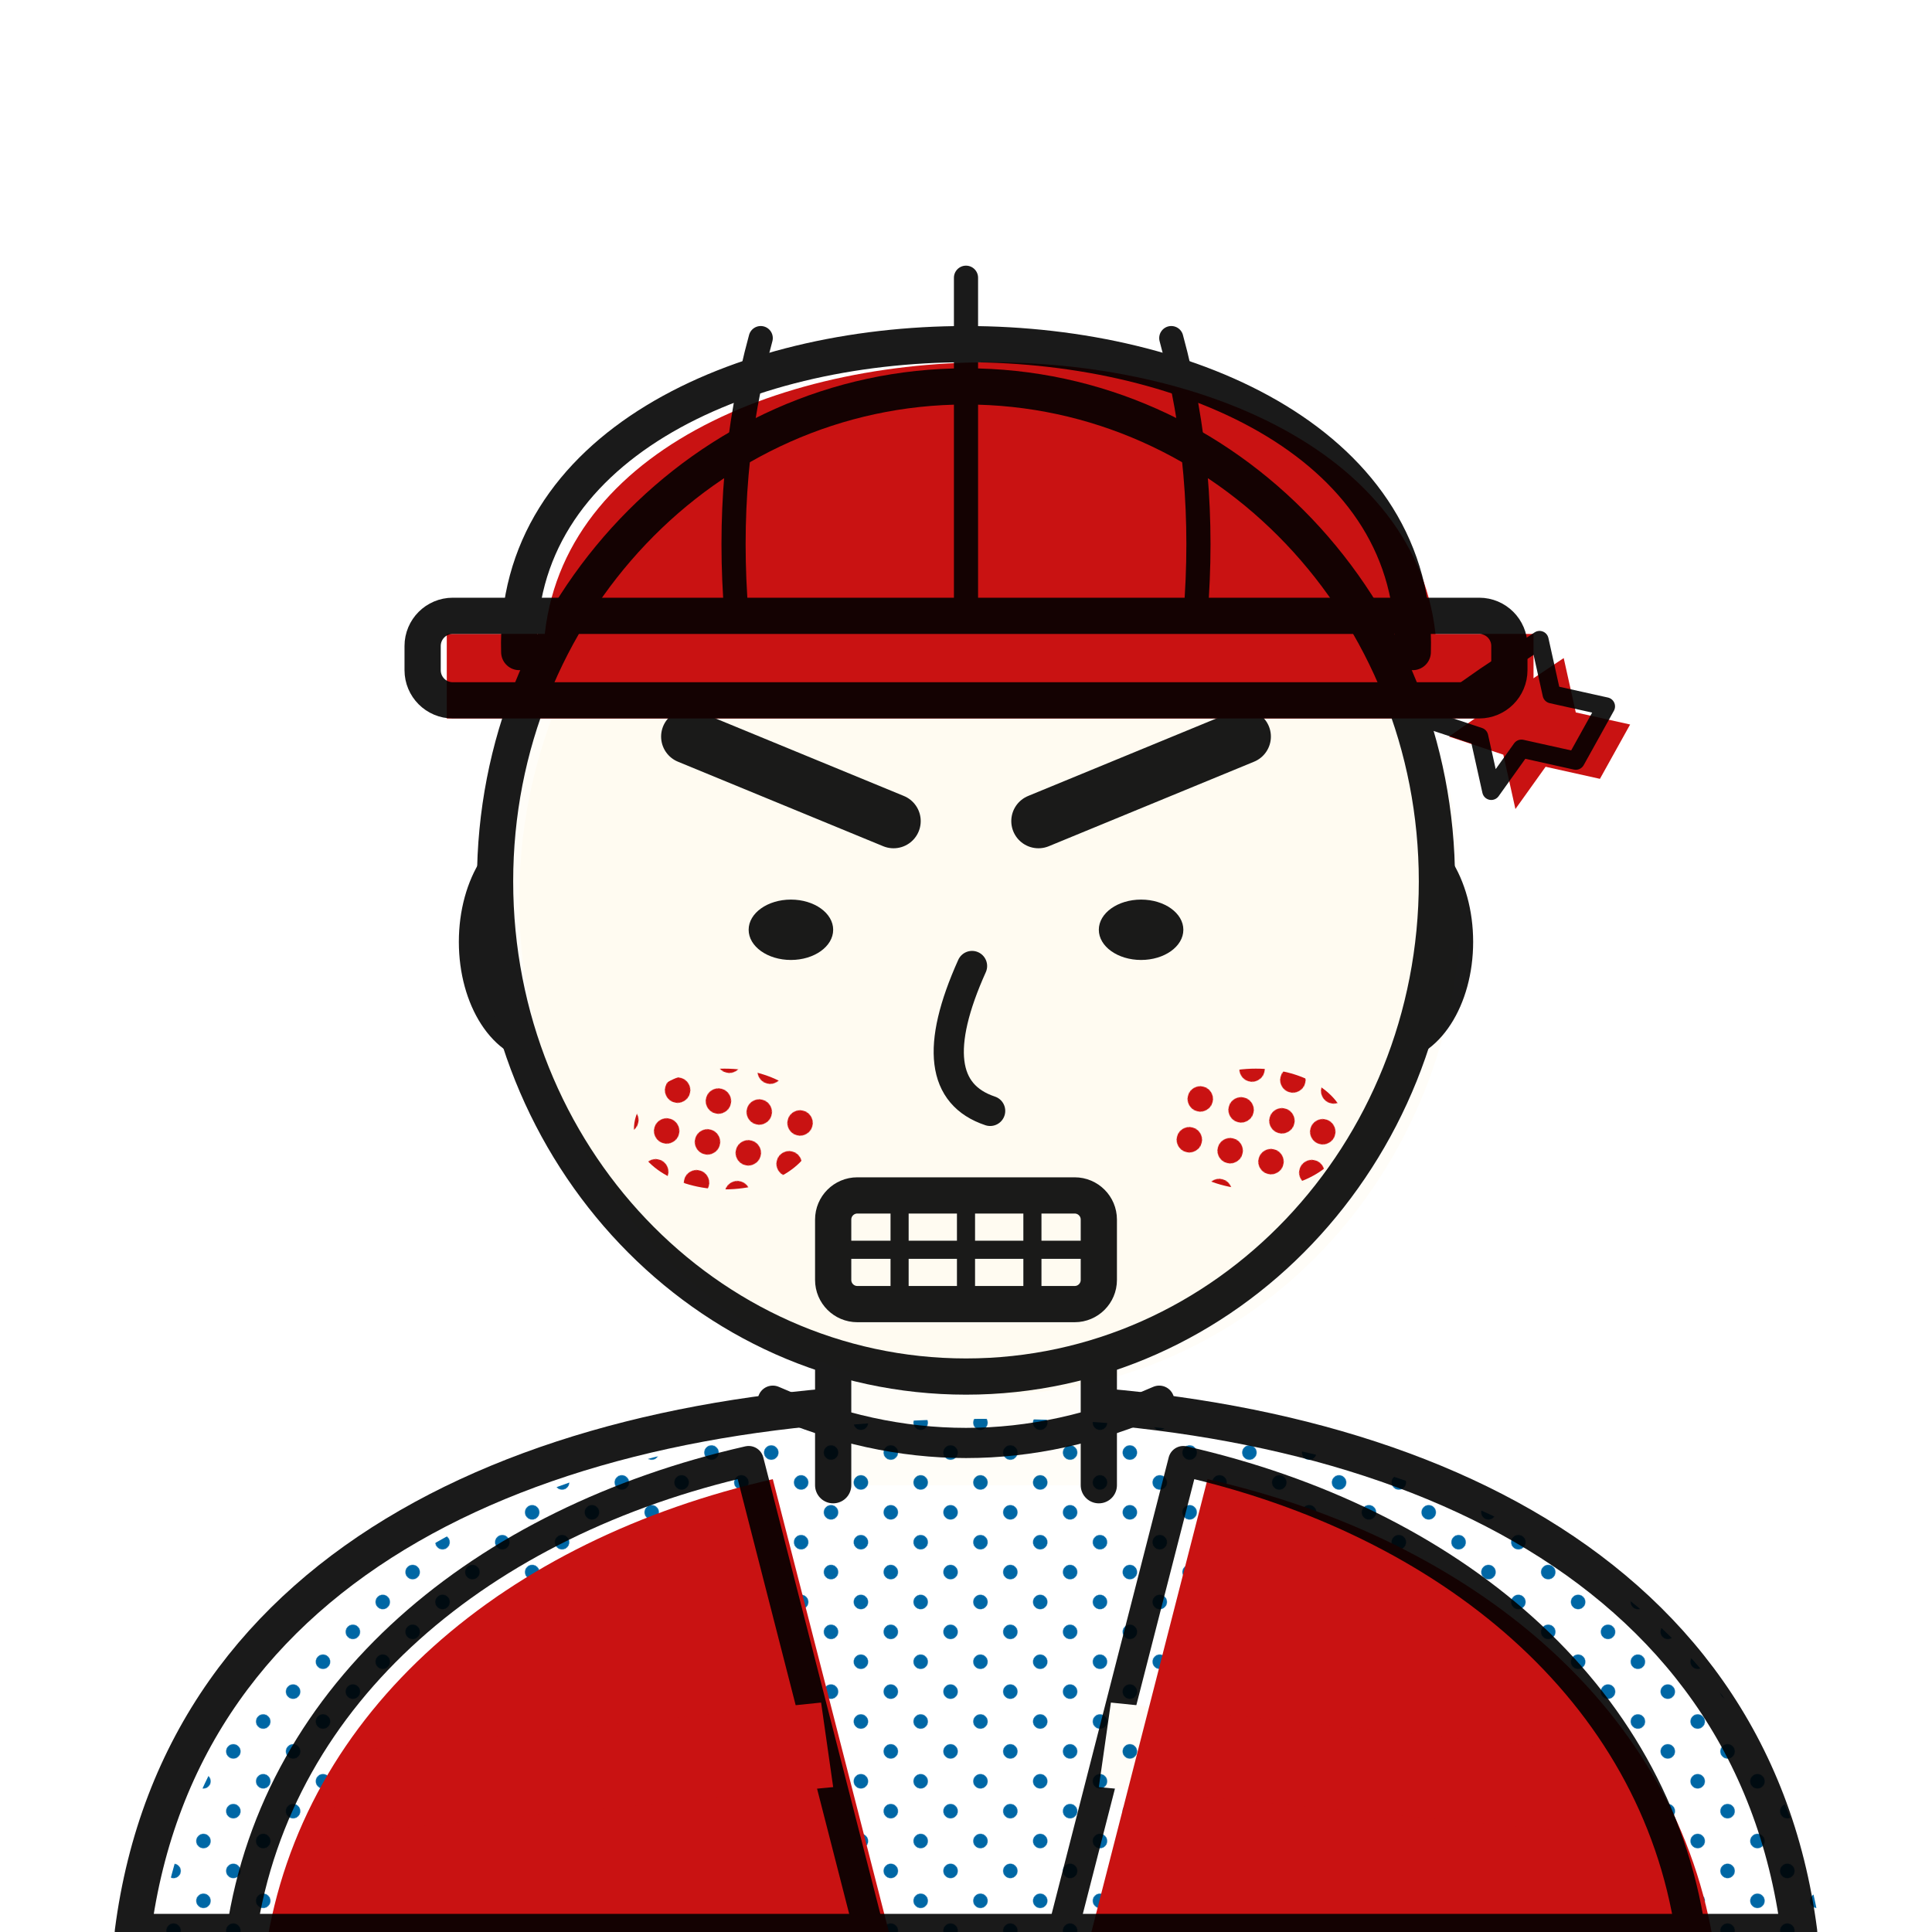
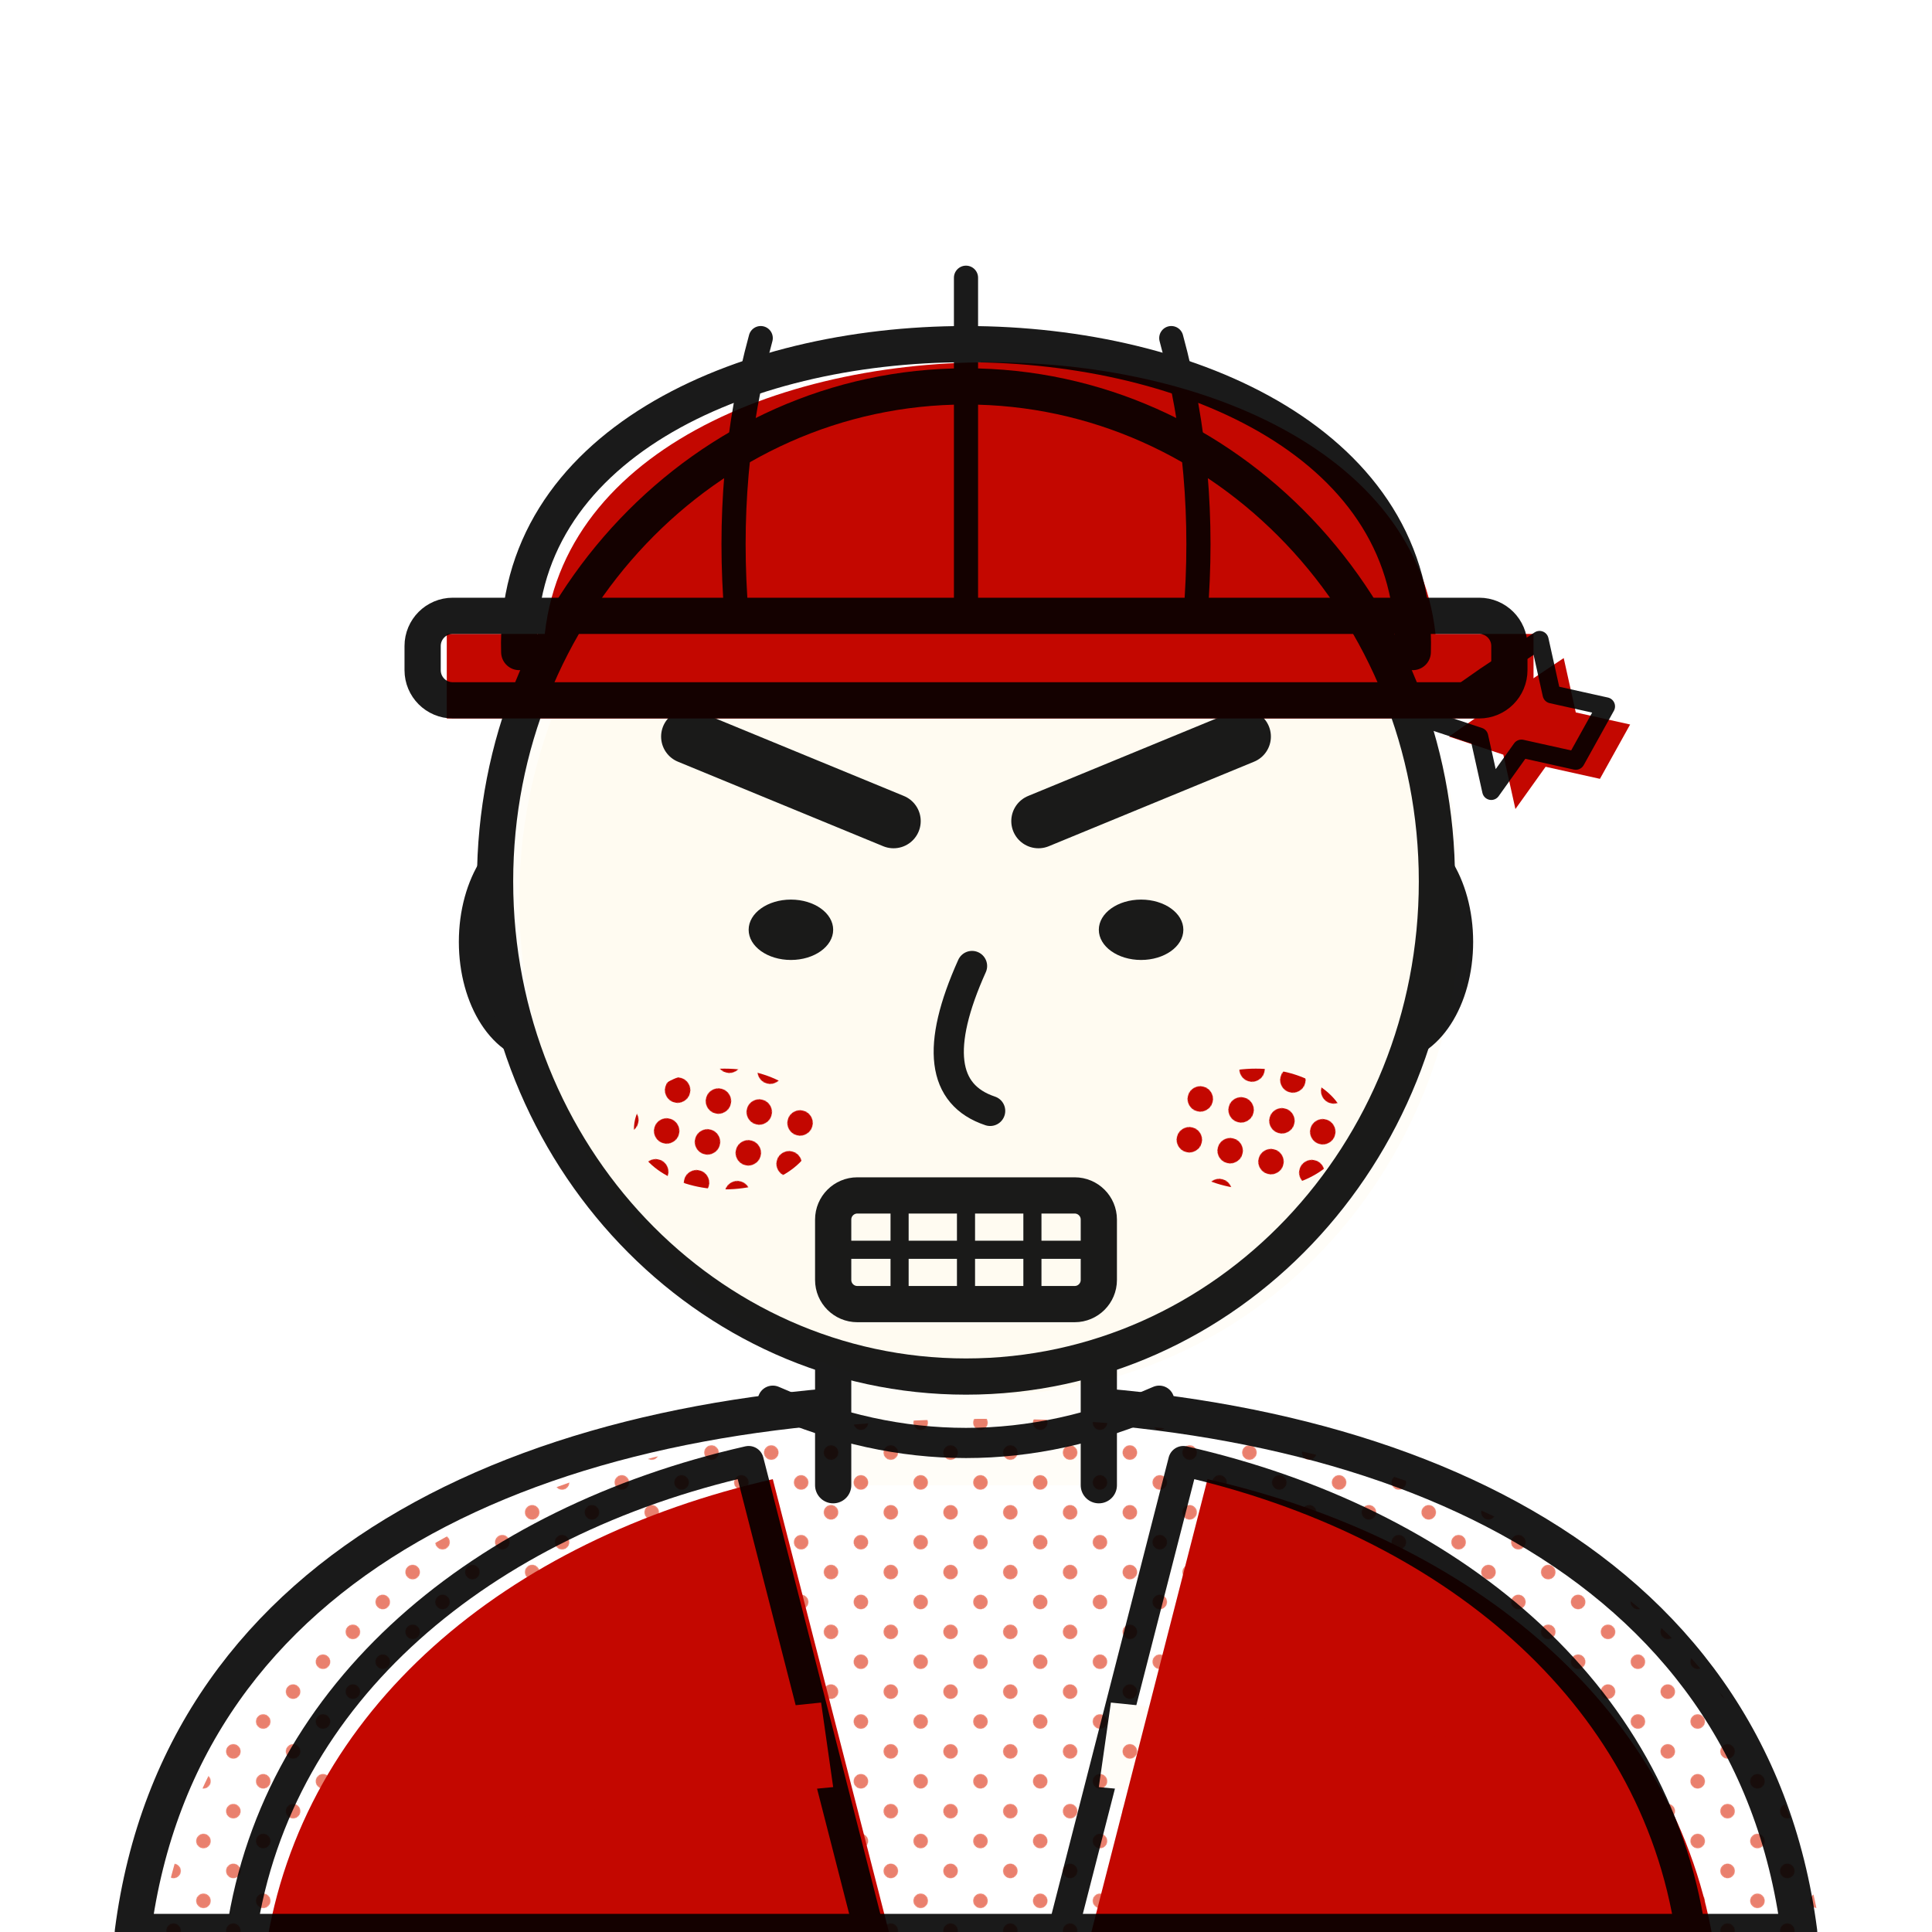
<svg xmlns="http://www.w3.org/2000/svg" viewBox="0 0 320 320" width="320" height="320" role="img" aria-labelledby="t">
  <defs>
    <pattern id="ht-red" width="7" height="7" patternUnits="userSpaceOnUse" patternTransform="rotate(15)">
-       <circle cx="3.5" cy="3.5" r="2.1" fill="#c91212" />
+       <circle cx="3.5" cy="3.5" r="2.1" fill="#c30700" />
    </pattern>
    <pattern id="ht-red-light" width="7" height="7" patternUnits="userSpaceOnUse" patternTransform="rotate(15)">
-       <circle cx="3.5" cy="3.5" r="1.2" fill="#c91212" />
+       <circle cx="3.5" cy="3.5" r="1.2" fill="#c30700" />
    </pattern>
-     <pattern id="ht-blue" width="7" height="7" patternUnits="userSpaceOnUse" patternTransform="rotate(45)">
-       <circle cx="3.5" cy="3.5" r="2.1" fill="#0067a5" />
+     <pattern id="ht-pink" width="7" height="7" patternUnits="userSpaceOnUse" patternTransform="rotate(45)">
+       <circle cx="3.5" cy="3.5" r="2.1" fill="#e9806e" />
    </pattern>
-     <pattern id="ht-blue-light" width="7" height="7" patternUnits="userSpaceOnUse" patternTransform="rotate(45)">
-       <circle cx="3.5" cy="3.5" r="1.2" fill="#0067a5" />
+     <pattern id="ht-pink-light" width="7" height="7" patternUnits="userSpaceOnUse" patternTransform="rotate(45)">
+       <circle cx="3.5" cy="3.5" r="1.2" fill="#e9806e" />
    </pattern>
    <pattern id="ht-ink" width="6" height="6" patternUnits="userSpaceOnUse" patternTransform="rotate(75)">
      <circle cx="3" cy="3" r="1.1" fill="#1a1a1a" />
    </pattern>
    <pattern id="hatch-ink" width="8" height="8" patternUnits="userSpaceOnUse" patternTransform="rotate(45)">
      <rect width="2.2" height="8" fill="#1a1a1a" />
    </pattern>
    <pattern id="hatch-red" width="8" height="8" patternUnits="userSpaceOnUse" patternTransform="rotate(-45)">
-       <rect width="2.6" height="8" fill="#c91212" />
+       <rect width="2.6" height="8" fill="#c30700" />
    </pattern>
  </defs>
  <g transform="translate(4 3)" style="mix-blend-mode:multiply">
-     <path d="M22 320 C30 258 90 232 160 232 C230 232 290 258 298 320 Z" fill="url(#ht-blue-light)" />
-     <path d="M40 320 C46 280 80 252 124 242 L144 320 Z" fill="#c91212" />
-     <path d="M280 320 C274 280 240 252 196 242 L176 320 Z" fill="#c91212" />
+     <path d="M22 320 C30 258 90 232 160 232 C230 232 290 258 298 320 Z" fill="url(#ht-pink-light)" />
+     <path d="M40 320 C46 280 80 252 124 242 L144 320 Z" fill="#c30700" />
+     <path d="M280 320 C274 280 240 252 196 242 L176 320 Z" fill="#c30700" />
    <ellipse cx="160" cy="146" rx="78" ry="82" fill="#fffdf8" />
-     <path d="M86 108 C84 40 236 40 234 108 Z" fill="#c91212" />
-     <path d="M70 102 L250 102 L250 116 L70 116 Z" fill="#c91212" />
-     <path d="M246 112 l9 -6 l2 9 l9 2 l-5 9 l-9 -2 l-5 7 l-2 -9 l-9 -3 z" fill="#c91212" />
+     <path d="M86 108 C84 40 236 40 234 108 Z" fill="#c30700" />
+     <path d="M70 102 L250 102 L250 116 L70 116 Z" fill="#c30700" />
+     <path d="M246 112 l9 -6 l2 9 l9 2 l-5 9 l-9 -2 l-5 7 l-2 -9 l-9 -3 z" fill="#c30700" />
    <ellipse cx="116" cy="184" rx="15" ry="10" fill="url(#ht-red)" />
    <ellipse cx="204" cy="184" rx="15" ry="10" fill="url(#ht-red)" />
  </g>
  <g style="mix-blend-mode:multiply" stroke-linecap="round" stroke-linejoin="round">
    <path d="M22 320 C30 258 90 232 160 232 C230 232 290 258 298 320 Z" fill="none" stroke="#1a1a1a" stroke-width="6" />
    <path d="M40 320 C46 280 80 252 124 242 L144 320" fill="none" stroke="#1a1a1a" stroke-width="5" />
    <path d="M280 320 C274 280 240 252 196 242 L176 320" fill="none" stroke="#1a1a1a" stroke-width="5" />
    <path d="M58 290 L136 282 L138 296 L54 304 Z" fill="#fffdf8" />
    <path d="M262 290 L184 282 L182 296 L266 304 Z" fill="#fffdf8" />
    <path d="M138 214 L138 246 L182 246 L182 214 Z" fill="#fffdf8" />
    <path d="M138 214 L138 246 M182 214 L182 246" fill="none" stroke="#1a1a1a" stroke-width="6" />
    <ellipse cx="90" cy="156" rx="11" ry="17" fill="#fffdf8" stroke="#1a1a1a" stroke-width="6" />
    <ellipse cx="230" cy="156" rx="11" ry="17" fill="#fffdf8" stroke="#1a1a1a" stroke-width="6" />
    <ellipse cx="160" cy="146" rx="78" ry="82" fill="#fffdf8" stroke="#1a1a1a" stroke-width="6" />
    <path d="M128 232 Q160 246 192 232" fill="none" stroke="#1a1a1a" stroke-width="5" />
    <path d="M86 108 C84 40 236 40 234 108" fill="none" stroke="#1a1a1a" stroke-width="6" />
    <rect x="70" y="102" width="180" height="14" rx="5" fill="none" stroke="#1a1a1a" stroke-width="6" />
    <path d="M160 46 L160 102 M126 56 Q120 78 122 102 M194 56 Q200 78 198 102" fill="none" stroke="#1a1a1a" stroke-width="4" />
    <path d="M114 122 L148 136 M172 136 L206 122" fill="none" stroke="#1a1a1a" stroke-width="9" />
    <ellipse cx="131" cy="154" rx="7" ry="5" fill="#1a1a1a" />
    <ellipse cx="189" cy="154" rx="7" ry="5" fill="#1a1a1a" />
    <rect x="138" y="198" width="44" height="18" rx="4" fill="#fffdf8" stroke="#1a1a1a" stroke-width="6" />
    <path d="M149 198 L149 216 M160 198 L160 216 M171 198 L171 216 M138 207 L182 207" fill="none" stroke="#1a1a1a" stroke-width="3" />
    <path d="M246 112 l9 -6 l2 9 l9 2 l-5 9 l-9 -2 l-5 7 l-2 -9 l-9 -3 z" fill="none" stroke="#1a1a1a" stroke-width="3" />
    <path d="M161 160 Q152 180 164 184" fill="none" stroke="#1a1a1a" stroke-width="5" />
  </g>
</svg>
